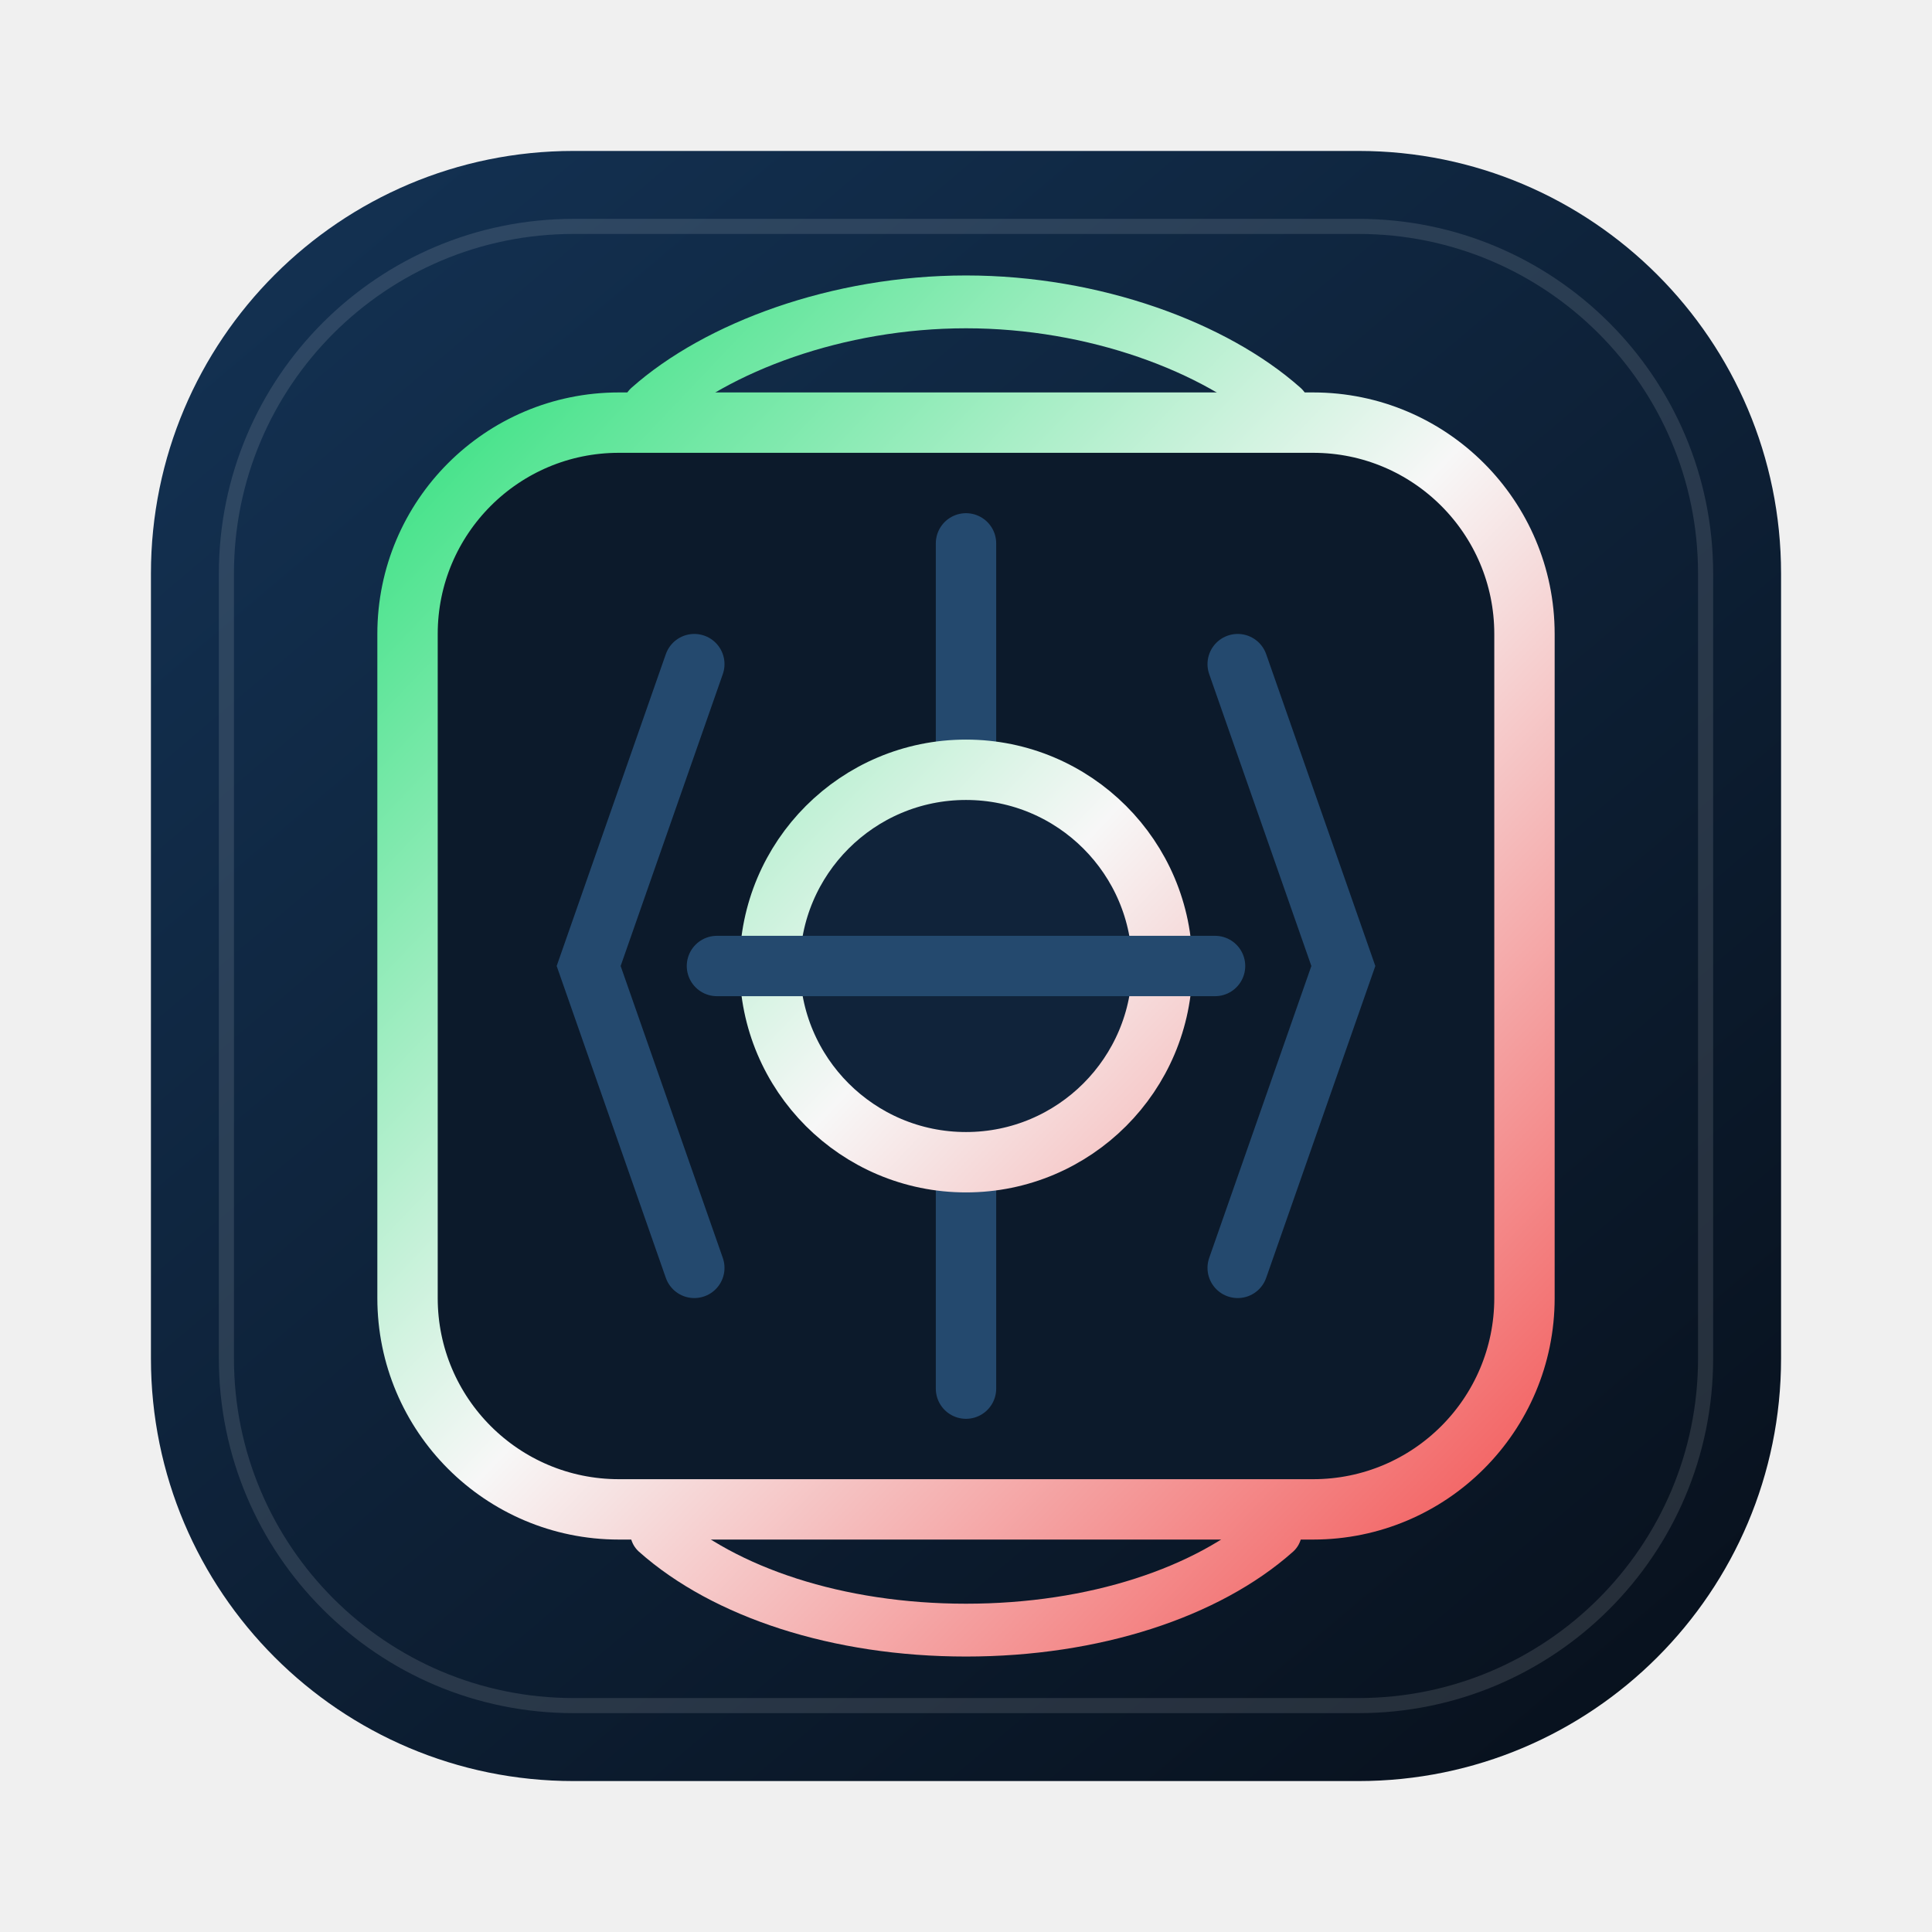
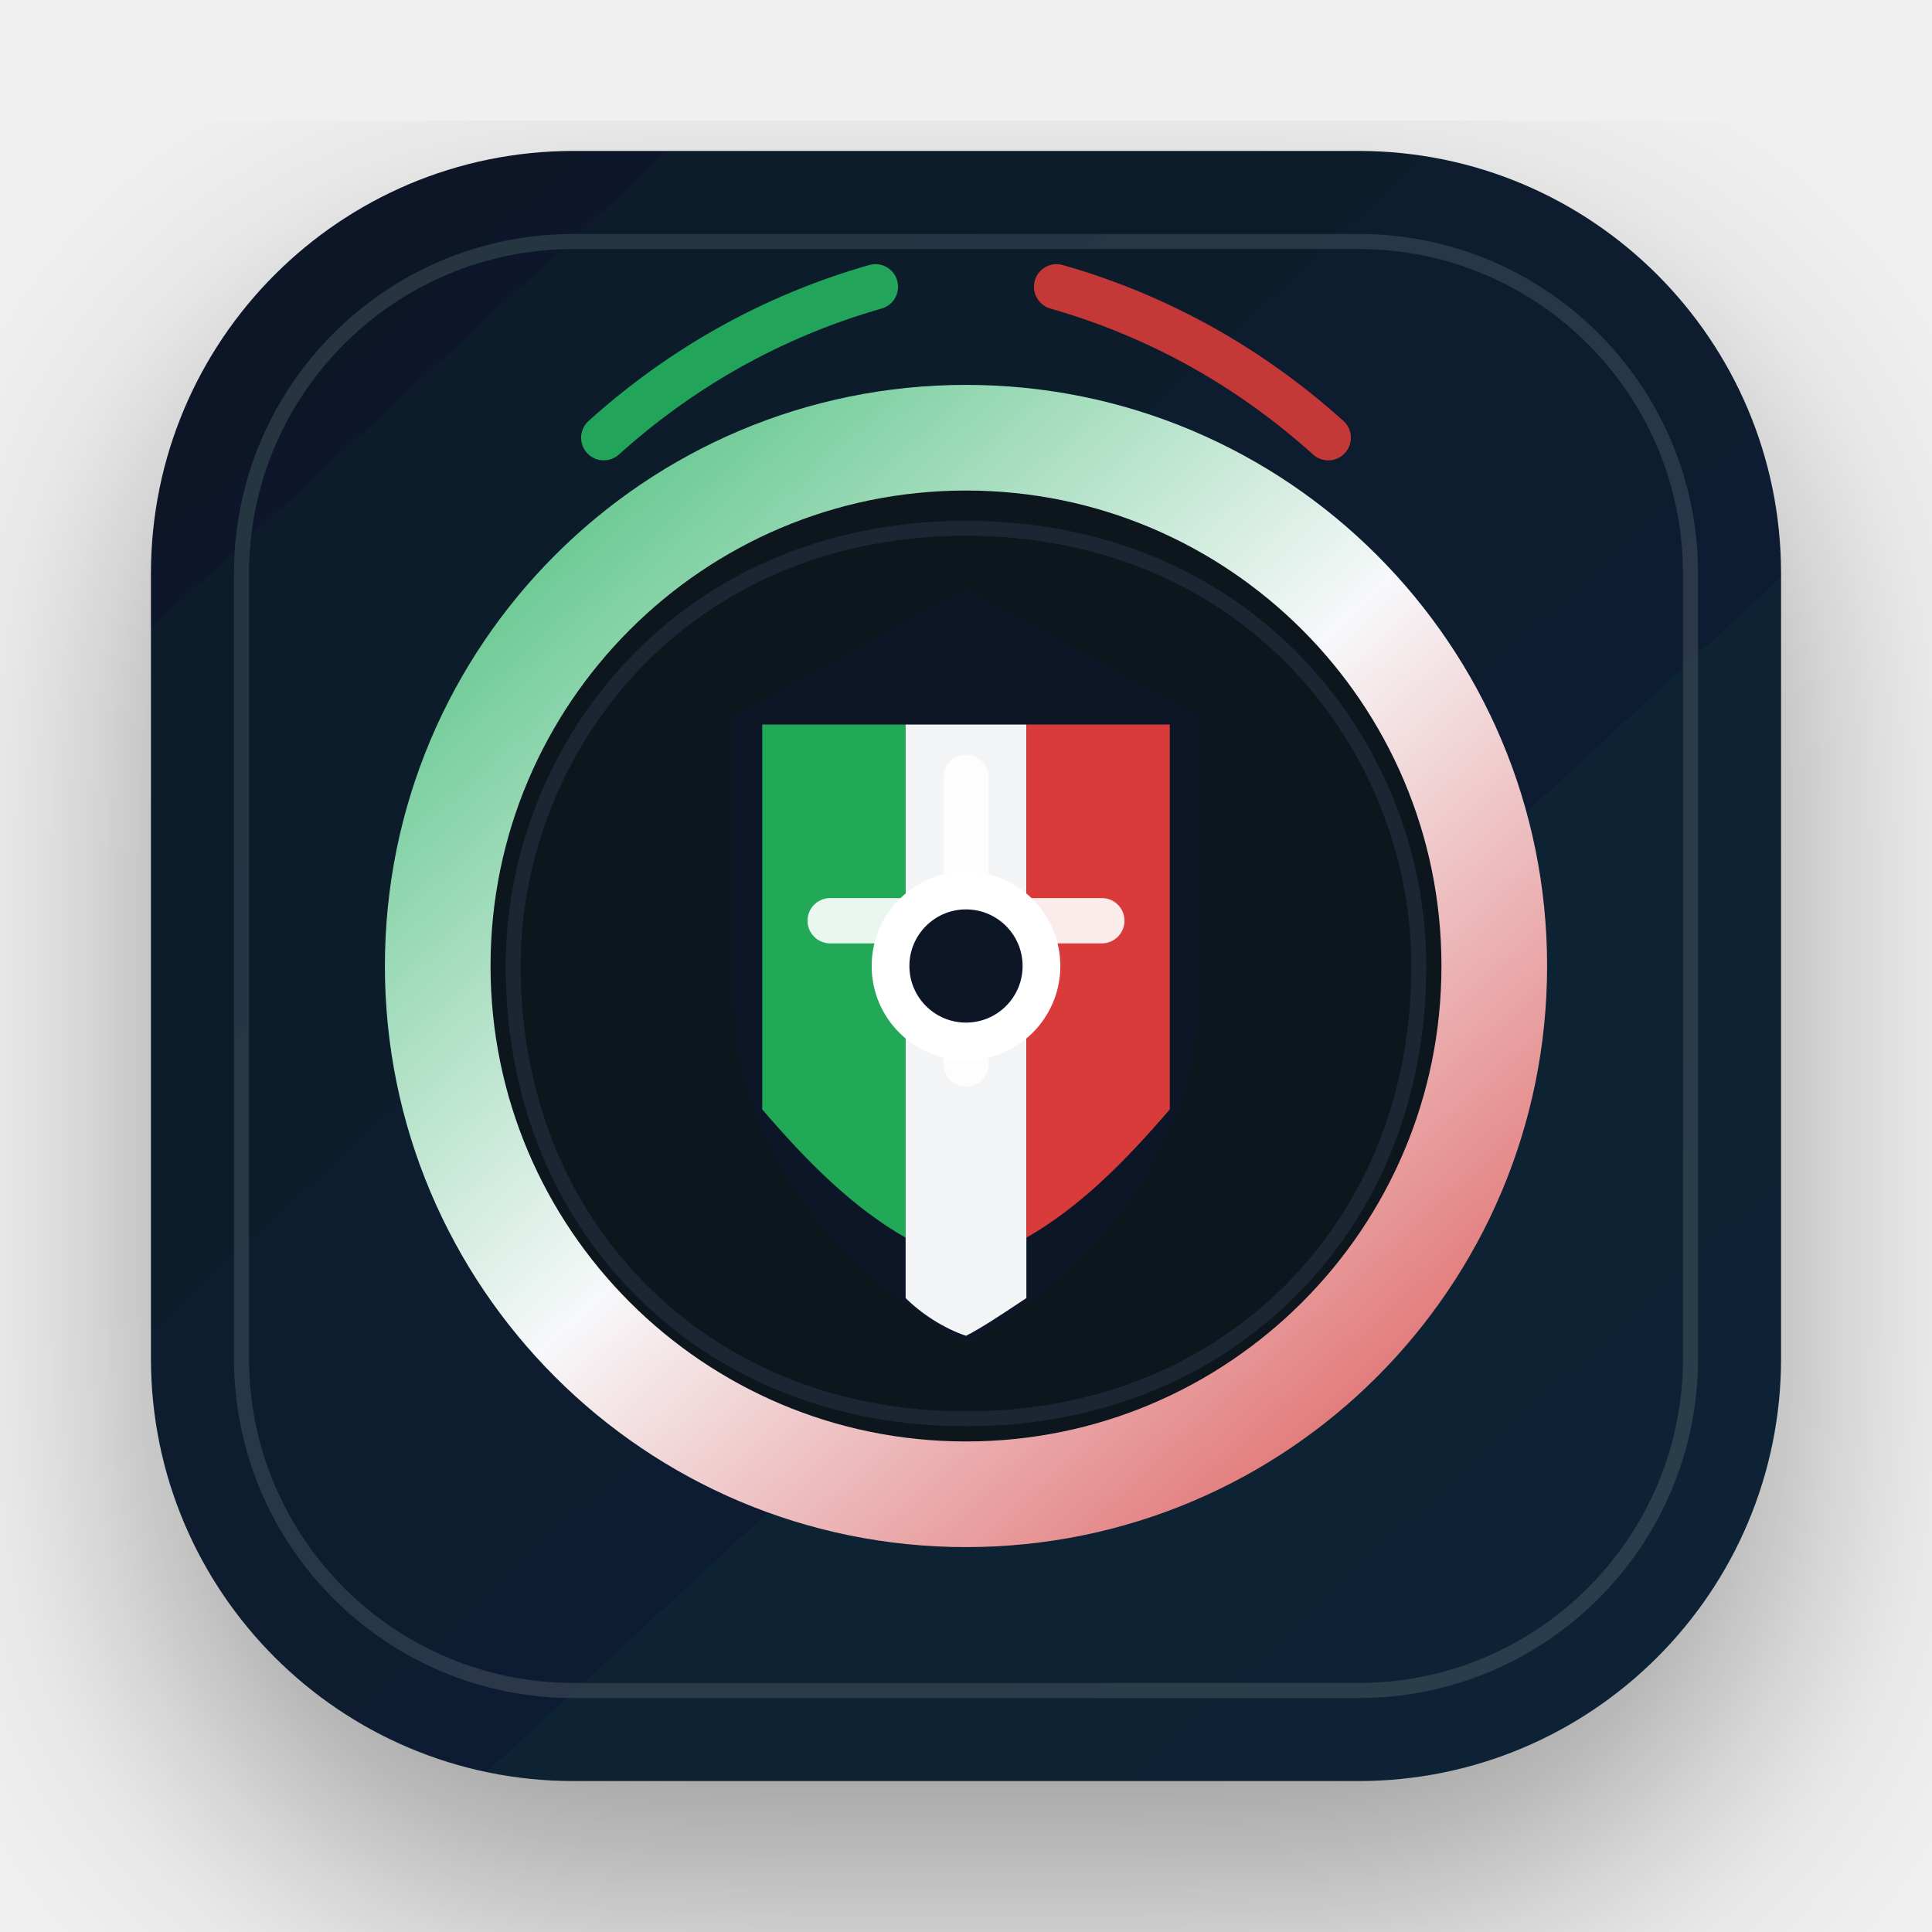
<svg xmlns="http://www.w3.org/2000/svg" width="256" height="256" viewBox="0 0 256 256" fill="none">
  <defs>
-     <linearGradient id="bg" x1="40" y1="24" x2="216" y2="232" gradientUnits="userSpaceOnUse">
-       <stop stop-color="#133152" />
-       <stop offset="1" stop-color="#08111D" />
+     <linearGradient id="bg" x1="32" y1="24" x2="224" y2="232" gradientUnits="userSpaceOnUse">
+       <stop stop-color="#081827" />
+       <stop offset="1" stop-color="#0E2436" />
    </linearGradient>
-     <linearGradient id="accent" x1="48" y1="52" x2="208" y2="204" gradientUnits="userSpaceOnUse">
-       <stop stop-color="#2FE07C" />
-       <stop offset="0.5" stop-color="#F7F7F7" />
-       <stop offset="1" stop-color="#F25353" />
+     <linearGradient id="glow" x1="48" y1="40" x2="208" y2="216" gradientUnits="userSpaceOnUse">
+       <stop stop-color="#23B25F" />
+       <stop offset="0.5" stop-color="#F7F8FA" />
+       <stop offset="1" stop-color="#D83A3A" />
    </linearGradient>
+     <filter id="shadow" x="0" y="0" width="256" height="256" filterUnits="userSpaceOnUse" color-interpolation-filters="sRGB">
+       <feDropShadow dx="0" dy="16" stdDeviation="18" flood-color="#000000" flood-opacity="0.35" />
+     </filter>
  </defs>
-   <rect x="20" y="20" width="216" height="216" rx="56" fill="url(#bg)" />
-   <rect x="30" y="30" width="196" height="196" rx="46" stroke="rgba(255,255,255,0.12)" stroke-width="2" />
-   <path d="M54 84C54 68.536 66.536 56 82 56H174C189.464 56 202 68.536 202 84V172C202 187.464 189.464 200 174 200H82C66.536 200 54 187.464 54 172V84Z" fill="#0C1A2B" stroke="url(#accent)" stroke-width="8" />
-   <path d="M92 88L78 128L92 168" stroke="#24496E" stroke-width="8" stroke-linecap="round" />
-   <path d="M164 88L178 128L164 168" stroke="#24496E" stroke-width="8" stroke-linecap="round" />
-   <path d="M128 72V184" stroke="#24496E" stroke-width="8" stroke-linecap="round" />
-   <circle cx="128" cy="128" r="26" fill="#10233A" stroke="url(#accent)" stroke-width="8" />
-   <path d="M95 128H161" stroke="#24496E" stroke-width="8" stroke-linecap="round" />
-   <path d="M86 54C95 46 111 40 128 40C145 40 161 46 170 54" stroke="url(#accent)" stroke-width="7" stroke-linecap="round" />
-   <path d="M87 203C96 211 111 216 128 216C145 216 160 211 169 203" stroke="url(#accent)" stroke-width="7" stroke-linecap="round" />
+   <g filter="url(#shadow)">
+     <rect x="20" y="20" width="216" height="216" rx="56" fill="url(#bg)" />
+     <rect x="32" y="32" width="192" height="192" rx="44" stroke="rgba(255,255,255,0.12)" stroke-width="2" />
+     <circle cx="128" cy="128" r="70" fill="#07131F" stroke="url(#glow)" stroke-width="14" />
+     <path d="M128 70C145 70 160 76 171 87C182 98 188 113 188 128C188 145 182 160 171 171C160 182 145 188 128 188C111 188 96 182 85 171C74 160 68 145 68 128C68 113 74 98 85 87C96 76 111 70 128 70Z" stroke="#FFFFFF" stroke-opacity="0.08" stroke-width="2" />
+     <path d="M97 95L128 78L159 95V131C159 151 146 168 128 178C110 168 97 151 97 131V95Z" fill="#0B1725" />
+     <path d="M101 96H120V164C113 160 107 154 101 147V96Z" fill="#20A958" />
+     <path d="M120 96H136V172C133 174 130 176 128 177C125 176 122 174 120 172V96Z" fill="#F3F4F6" />
+     <path d="M136 96H155V147C149 154 143 160 136 164V96Z" fill="#D93B3B" />
+     <path d="M110 122H146" stroke="#FFFFFF" stroke-opacity="0.9" stroke-width="6" stroke-linecap="round" />
+     <path d="M128 103V141" stroke="#FFFFFF" stroke-opacity="0.85" stroke-width="6" stroke-linecap="round" />
+     <circle cx="128" cy="128" r="10" fill="#081827" stroke="#FFFFFF" stroke-width="5" />
+     <path d="M80 58C90 49 102 42 116 38" stroke="#23B25F" stroke-width="6" stroke-linecap="round" opacity="0.9" />
+     <path d="M176 58C166 49 154 42 140 38" stroke="#D83A3A" stroke-width="6" stroke-linecap="round" opacity="0.9" />
+   </g>
</svg>
